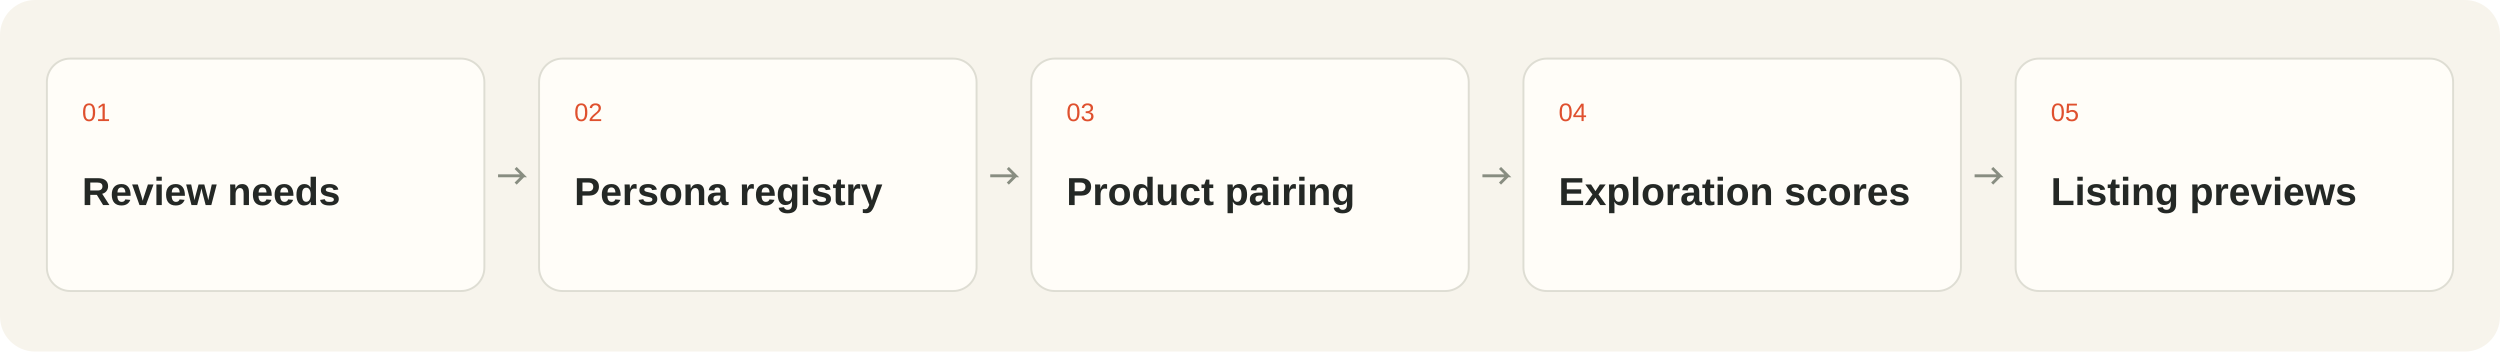
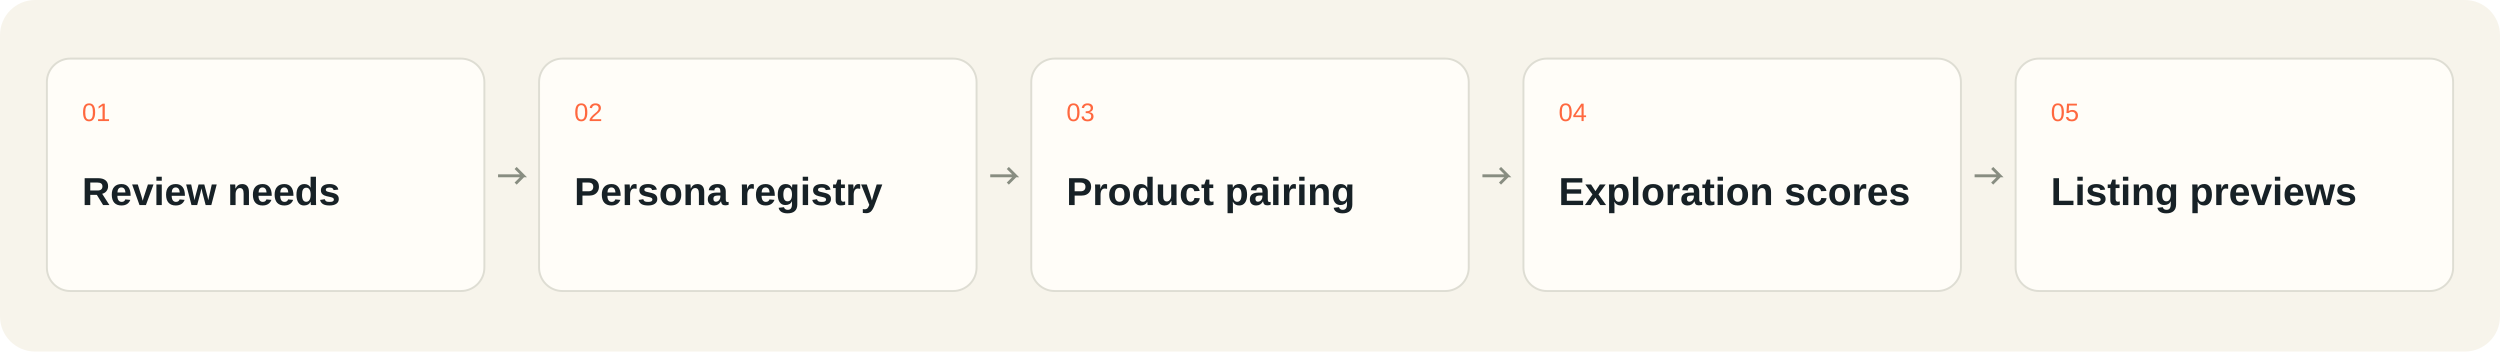
<svg xmlns="http://www.w3.org/2000/svg" width="1280" height="180" viewBox="0 0 1280 180" role="img" aria-labelledby="title desc">
-   <rect width="1280" height="180" rx="18" fill="#f7f4ec" />
+   <rect width="1280" height="180" rx="18" fill="#f7f4eb" />
  <rect x="24" y="30" width="224" height="119" rx="12" fill="#fffdf8" stroke="#deddd3" />
-   <text x="42" y="62" font-family="Arial,sans-serif" font-size="13" fill="#df502e">01</text>
-   <text x="42" y="105" font-family="Arial,PingFang TC,sans-serif" font-size="20" font-weight="700" fill="#242825">Review needs</text>
+   <text x="42" y="62" font-family="Arial,sans-serif" font-size="13" fill="#ff683f">01</text>
+   <text x="42" y="105" font-family="Arial,PingFang TC,sans-serif" font-size="20" font-weight="700" fill="#172126">Review needs</text>
  <path d="M255 90h13l-4-4m4 4-4 4" fill="none" stroke="#888d81" stroke-width="1.5" />
  <rect x="276" y="30" width="224" height="119" rx="12" fill="#fffdf8" stroke="#deddd3" />
-   <text x="294" y="62" font-family="Arial,sans-serif" font-size="13" fill="#df502e">02</text>
-   <text x="294" y="105" font-family="Arial,PingFang TC,sans-serif" font-size="20" font-weight="700" fill="#242825">Persona registry</text>
+   <text x="294" y="62" font-family="Arial,sans-serif" font-size="13" fill="#ff683f">02</text>
+   <text x="294" y="105" font-family="Arial,PingFang TC,sans-serif" font-size="20" font-weight="700" fill="#172126">Persona registry</text>
  <path d="M507 90h13l-4-4m4 4-4 4" fill="none" stroke="#888d81" stroke-width="1.5" />
  <rect x="528" y="30" width="224" height="119" rx="12" fill="#fffdf8" stroke="#deddd3" />
-   <text x="546" y="62" font-family="Arial,sans-serif" font-size="13" fill="#df502e">03</text>
-   <text x="546" y="105" font-family="Arial,PingFang TC,sans-serif" font-size="20" font-weight="700" fill="#242825">Product pairing</text>
+   <text x="546" y="62" font-family="Arial,sans-serif" font-size="13" fill="#ff683f">03</text>
+   <text x="546" y="105" font-family="Arial,PingFang TC,sans-serif" font-size="20" font-weight="700" fill="#172126">Product pairing</text>
  <path d="M759 90h13l-4-4m4 4-4 4" fill="none" stroke="#888d81" stroke-width="1.5" />
  <rect x="780" y="30" width="224" height="119" rx="12" fill="#fffdf8" stroke="#deddd3" />
-   <text x="798" y="62" font-family="Arial,sans-serif" font-size="13" fill="#df502e">04</text>
-   <text x="798" y="105" font-family="Arial,PingFang TC,sans-serif" font-size="20" font-weight="700" fill="#242825">Exploration scores</text>
+   <text x="798" y="62" font-family="Arial,sans-serif" font-size="13" fill="#ff683f">04</text>
+   <text x="798" y="105" font-family="Arial,PingFang TC,sans-serif" font-size="20" font-weight="700" fill="#172126">Exploration scores</text>
  <path d="M1011 90h13l-4-4m4 4-4 4" fill="none" stroke="#888d81" stroke-width="1.5" />
  <rect x="1032" y="30" width="224" height="119" rx="12" fill="#fffdf8" stroke="#deddd3" />
-   <text x="1050" y="62" font-family="Arial,sans-serif" font-size="13" fill="#df502e">05</text>
-   <text x="1050" y="105" font-family="Arial,PingFang TC,sans-serif" font-size="20" font-weight="700" fill="#242825">Listing previews</text>
+   <text x="1050" y="62" font-family="Arial,sans-serif" font-size="13" fill="#ff683f">05</text>
+   <text x="1050" y="105" font-family="Arial,PingFang TC,sans-serif" font-size="20" font-weight="700" fill="#172126">Listing previews</text>
</svg>
